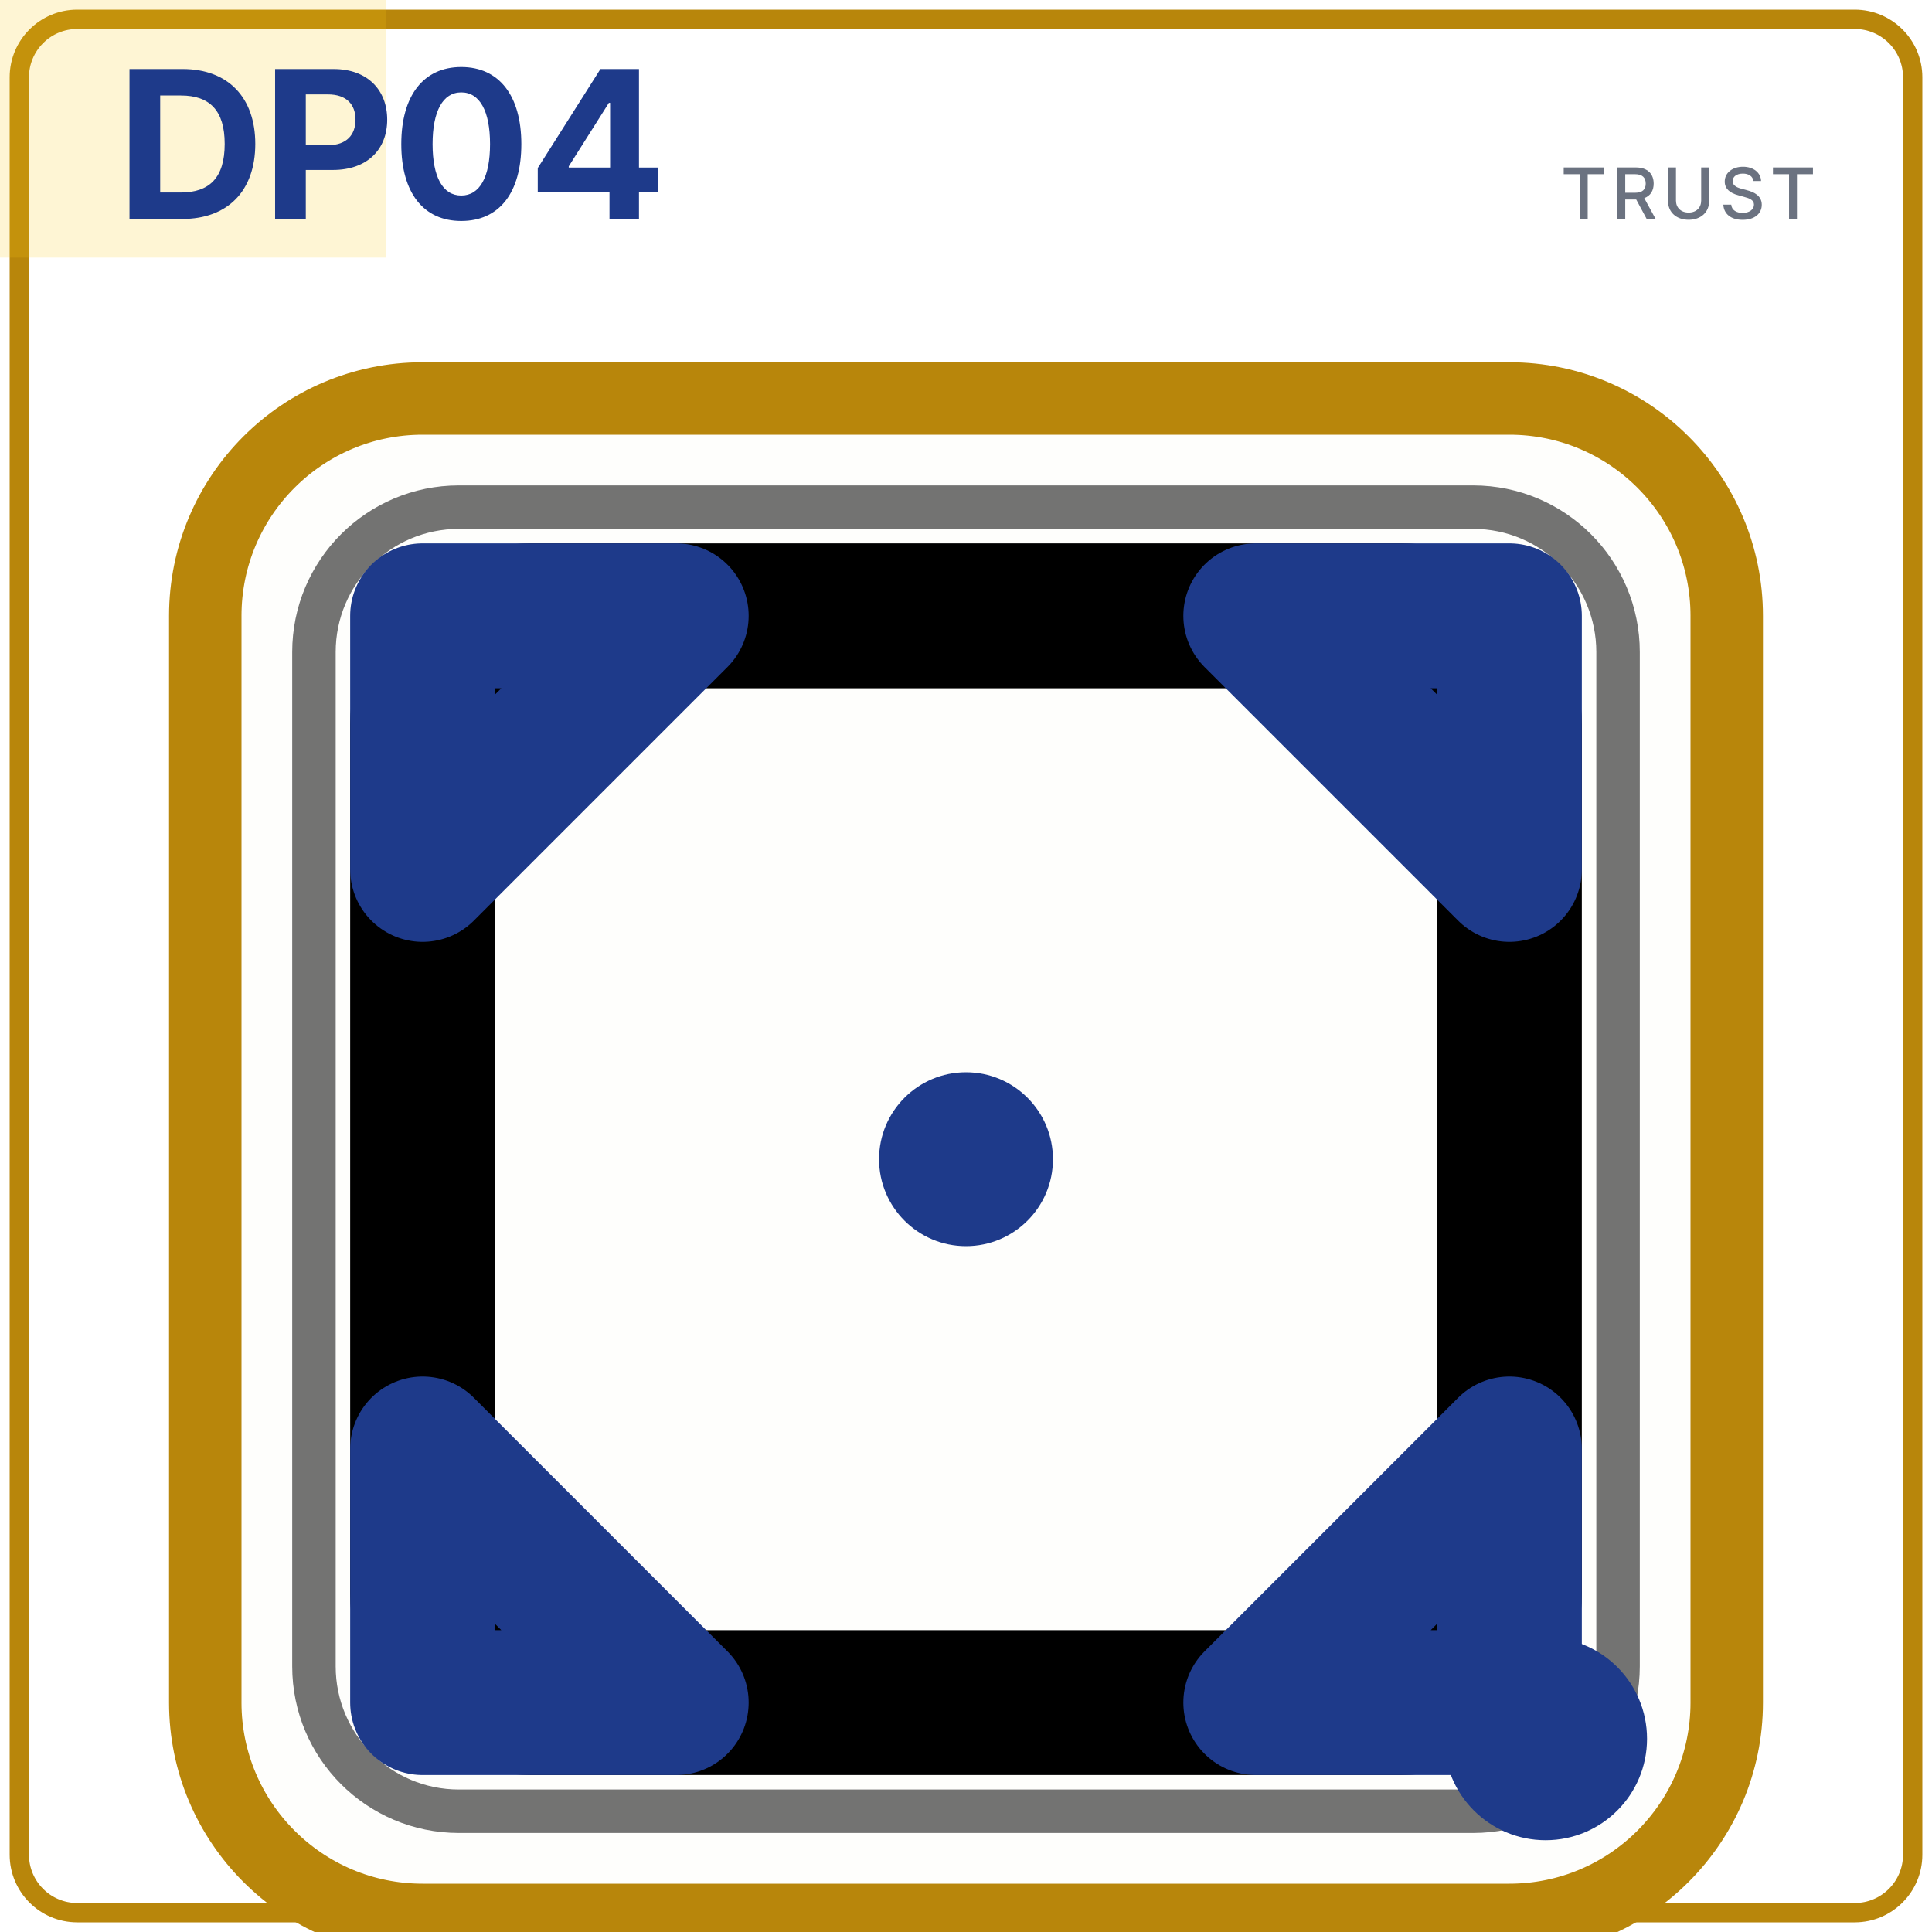
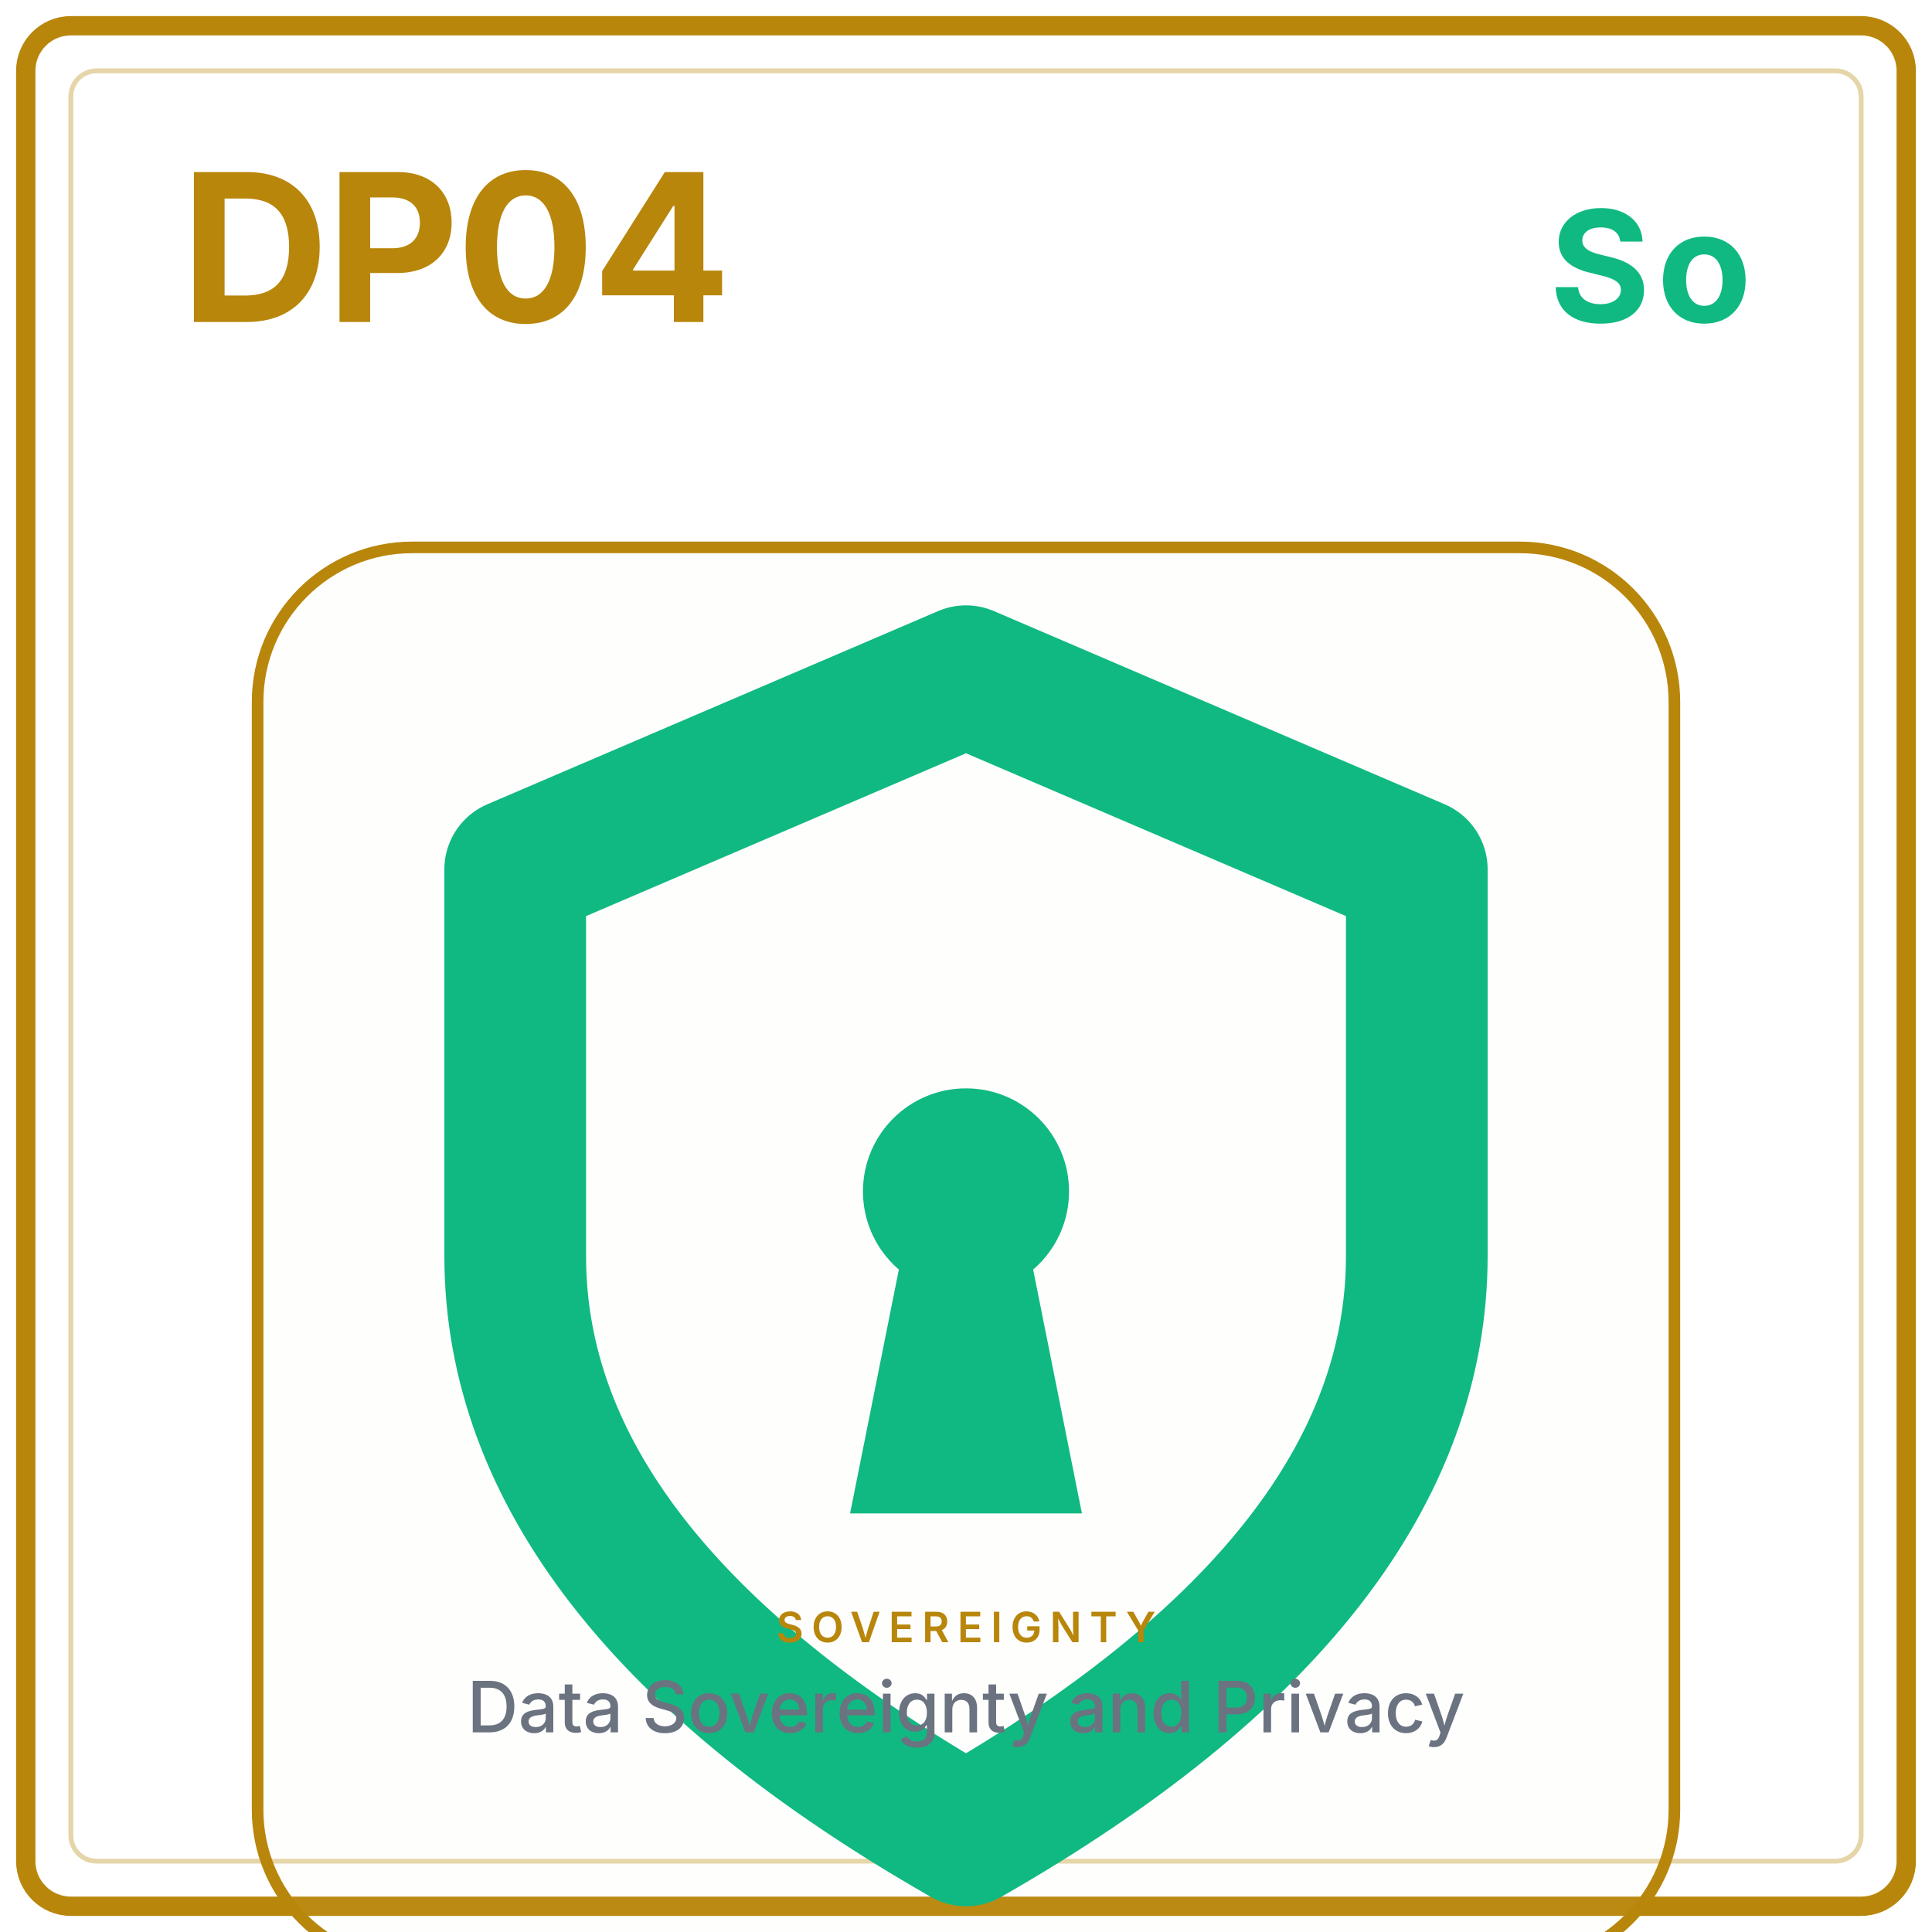
<svg xmlns="http://www.w3.org/2000/svg" viewBox="0 0 600 600" width="600" height="600" role="img" aria-labelledby="t">
  <rect width="600" height="600" fill="#ffffff" />
-   <rect x="6" y="6" width="588" height="588" rx="18" fill="none" stroke="#b8860b" stroke-width="6" />
-   <rect x="0" y="0" width="120" height="80" fill="#facc15" fill-opacity="0.18" />
-   <text x="36" y="68" font-family="Inter, &quot;SF Pro Text&quot;, &quot;Segoe UI&quot;, system-ui, sans-serif" font-size="64" font-weight="700" fill="#1e3a8a" letter-spacing="-1">DP04</text>
-   <text x="564" y="68" font-family="Inter, &quot;SF Pro Text&quot;, &quot;Segoe UI&quot;, system-ui, sans-serif" font-size="22" font-weight="500" fill="#6b7280" text-anchor="end" letter-spacing="1.5">TRUST</text>
-   <svg x="30" y="90" width="540" height="540" viewBox="0 0 24 24" fill="none" stroke="#1f2937" stroke-width="2" stroke-linecap="round" stroke-linejoin="round">
-     <rect x="1.5" y="1.5" width="21" height="21" rx="3" fill="#f5e9c8" fill-opacity="0.06" stroke="#b8860b" stroke-width="1" />
-     <rect x="3" y="3" width="18" height="18" rx="2" fill="none" stroke="currentColor" stroke-width="0.6" stroke-opacity="0.55" />
-     <circle cx="20" cy="20" r="1.4" fill="#1e3a8a" stroke="none" />
-     <rect x="4.5" y="4.5" width="15" height="15" rx="1.5" stroke="currentColor" fill="none" />
-     <path d="M4.5 4.5 L8 4.5 L4.5 8 Z" stroke="#1e3a8a" fill="none" />
-     <path d="M19.5 4.5 L16 4.5 L19.5 8 Z" stroke="#1e3a8a" fill="none" />
-     <path d="M4.5 19.5 L8 19.5 L4.5 16 Z" stroke="#1e3a8a" fill="none" />
-     <path d="M19.5 19.5 L16 19.5 L19.5 16 Z" stroke="#1e3a8a" fill="none" />
-     <circle cx="12" cy="12" r="1.2" fill="#1e3a8a" stroke="none" />
+   <rect x="8" y="8" width="584" height="584" rx="14" fill="none" stroke="#b8860b" stroke-width="6" />
+   <rect x="22" y="22" width="556" height="556" rx="8" fill="none" stroke="#b8860b" stroke-width="1.5" stroke-opacity="0.35" />
+   <text x="56" y="100" font-family="Inter, &quot;SF Pro Text&quot;, &quot;Segoe UI&quot;, system-ui, sans-serif" font-size="64" font-weight="700" fill="#b8860b" letter-spacing="-1">DP04</text>
+   <text x="544" y="100" font-family="Inter, &quot;SF Pro Text&quot;, &quot;Segoe UI&quot;, system-ui, sans-serif" font-size="48" font-weight="700" fill="#10b981" text-anchor="end" letter-spacing="2">So</text>
+   <svg x="60" y="150" width="480" height="480" viewBox="0 0 24 24" fill="none">
+     <rect x="1.0" y="1.0" width="22" height="22" rx="2.4" fill="#f5e9c8" fill-opacity="0.04" stroke="#b8860b" stroke-width="0.18" />
+     <path d="M 12 3 L 19 6 L 19 12 Q 19 17 12 21 Q 5 17 5 12 L 5 6 Z" fill="none" stroke="#10b981" stroke-width="2.2" stroke-linejoin="round" />
+     <circle cx="12" cy="11" r="1.6" fill="#10b981" stroke="none" stroke-width="2.2" stroke-opacity="1.0" />
+     <path d="M 11 12 L 10.2 16 L 13.8 16 L 13 12 Z" fill="#10b981" stroke="none" stroke-width="2.2" stroke-opacity="1.0" stroke-linejoin="round" stroke-linecap="round" />
  </svg>
+   <text x="300" y="538" font-family="Inter, &quot;SF Pro Text&quot;, &quot;Segoe UI&quot;, system-ui, sans-serif" font-size="22" font-weight="500" fill="#6b7280" text-anchor="middle">Data Sovereignty and Privacy</text>
+   <text x="300" y="510" font-family="Inter, &quot;SF Pro Text&quot;, &quot;Segoe UI&quot;, system-ui, sans-serif" font-size="13" font-weight="600" fill="#b8860b" text-anchor="middle" letter-spacing="2.5">SOVEREIGNTY</text>
</svg>
